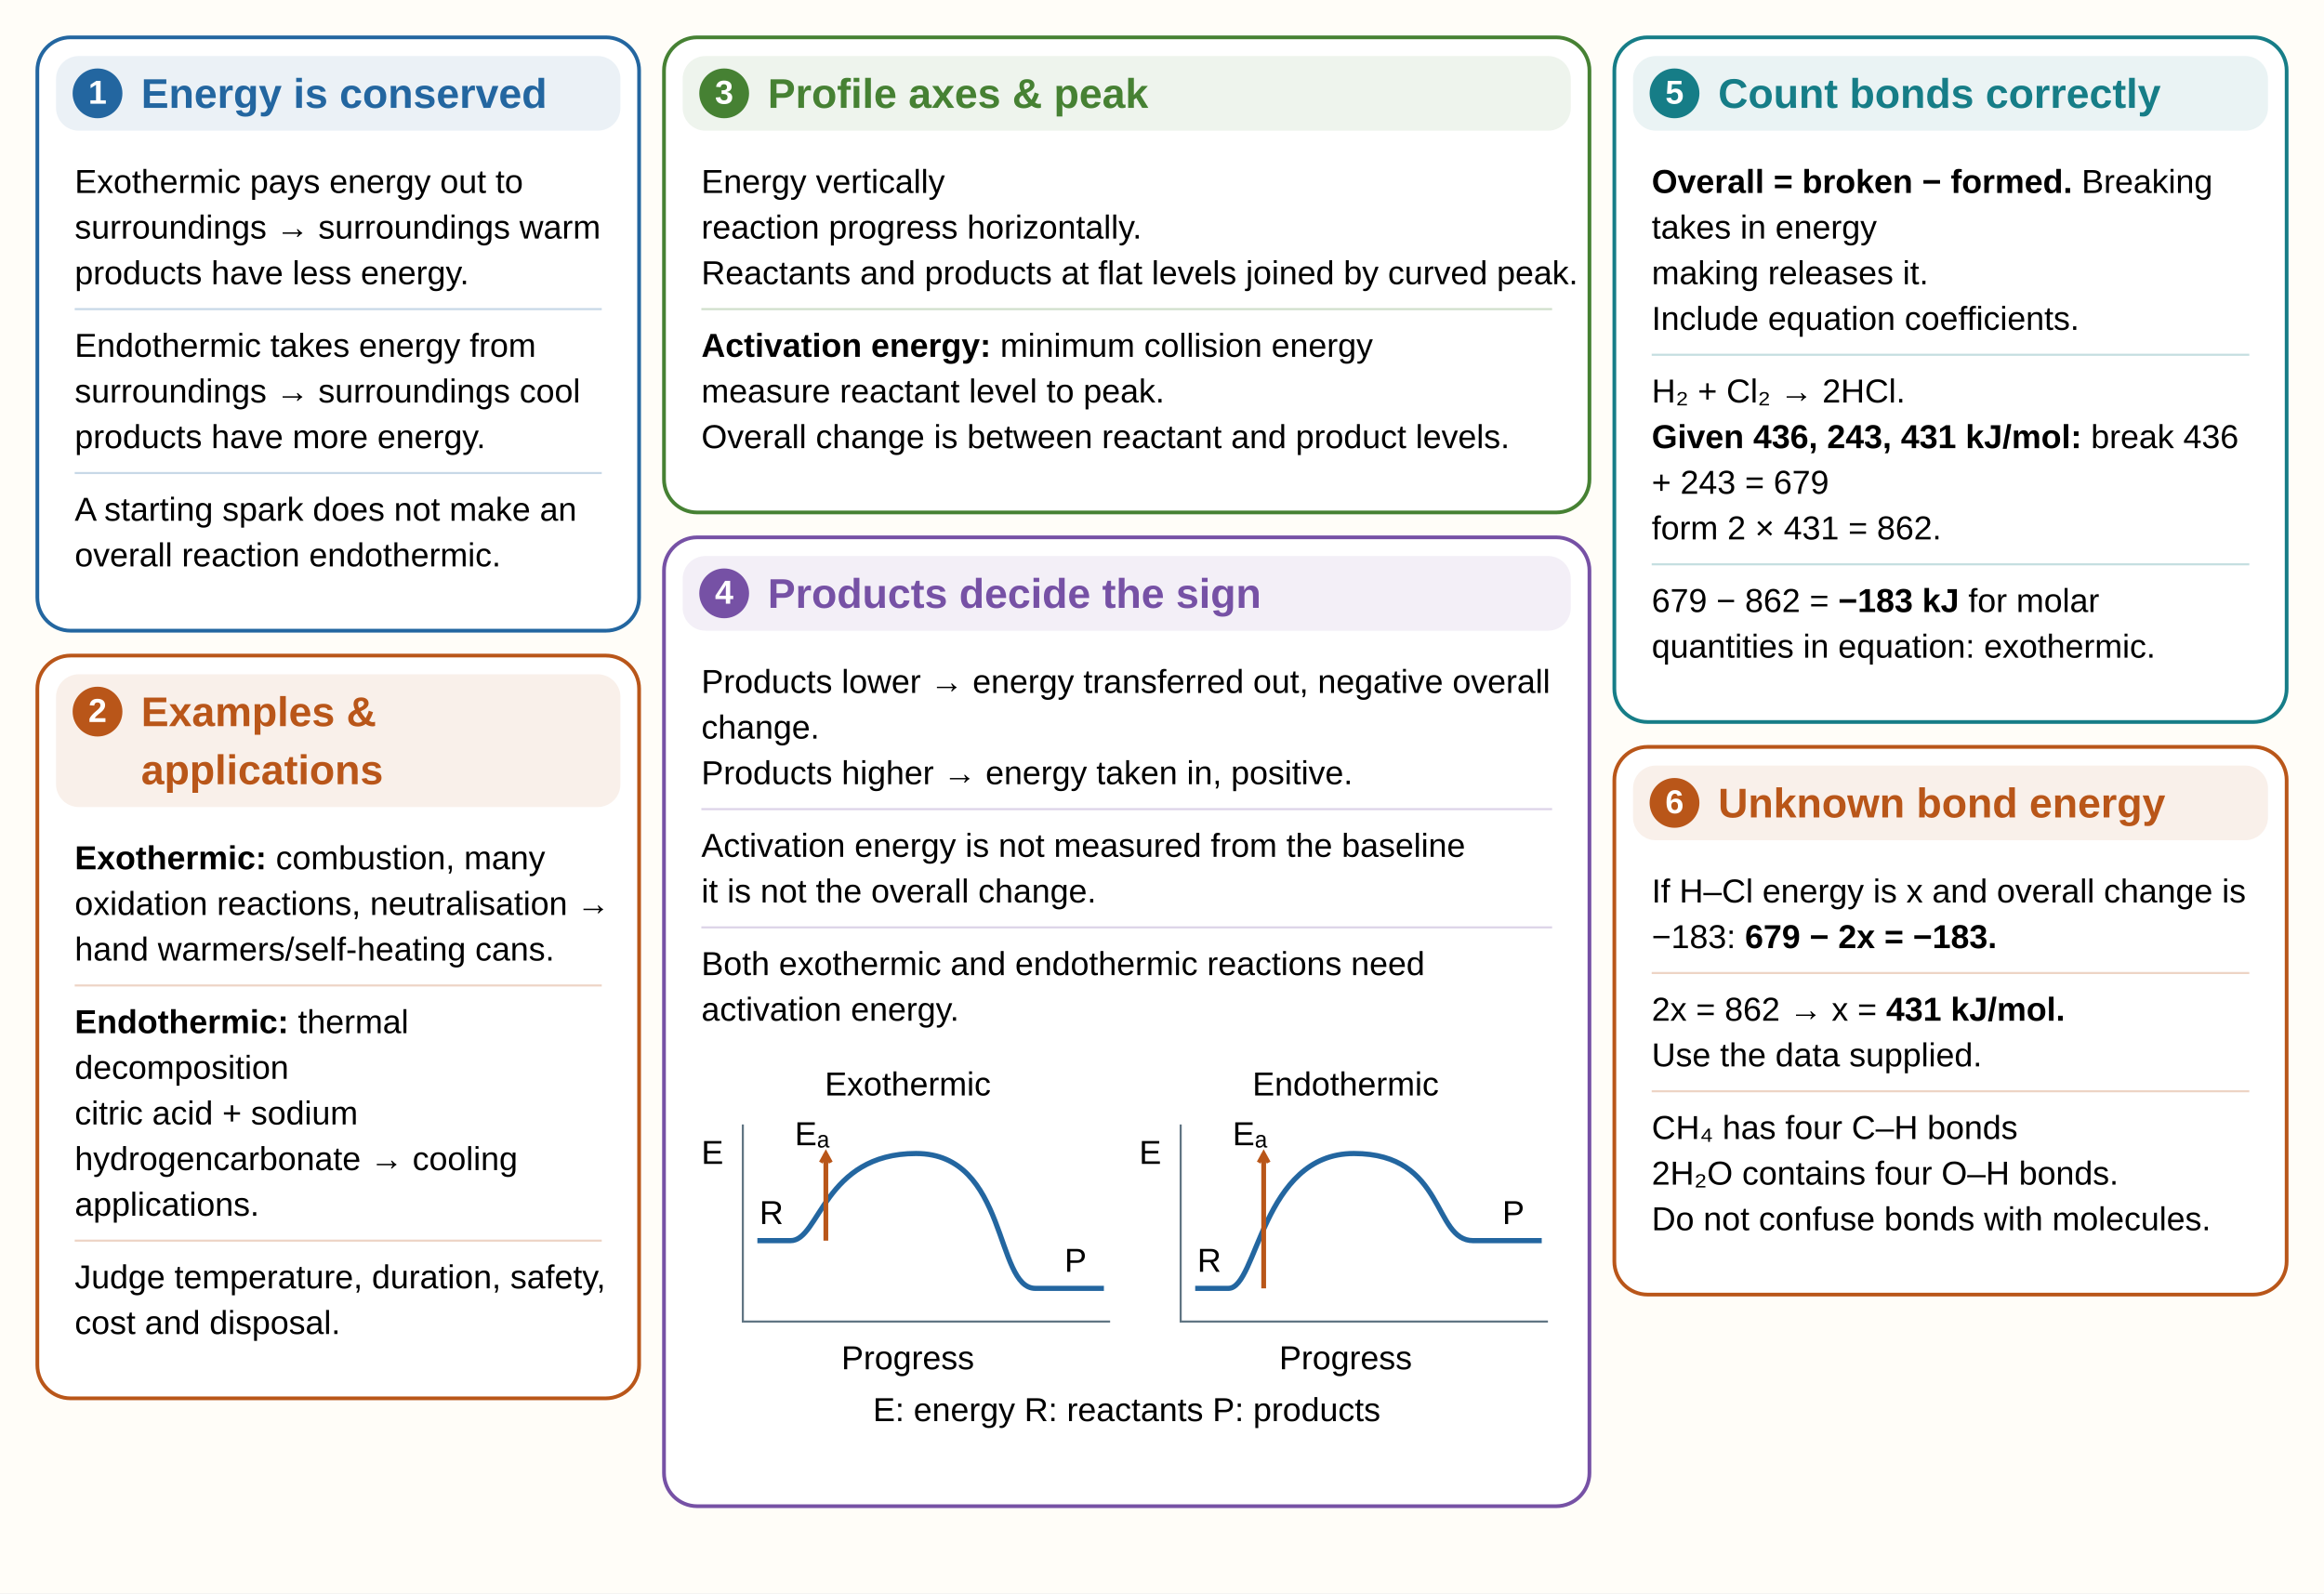
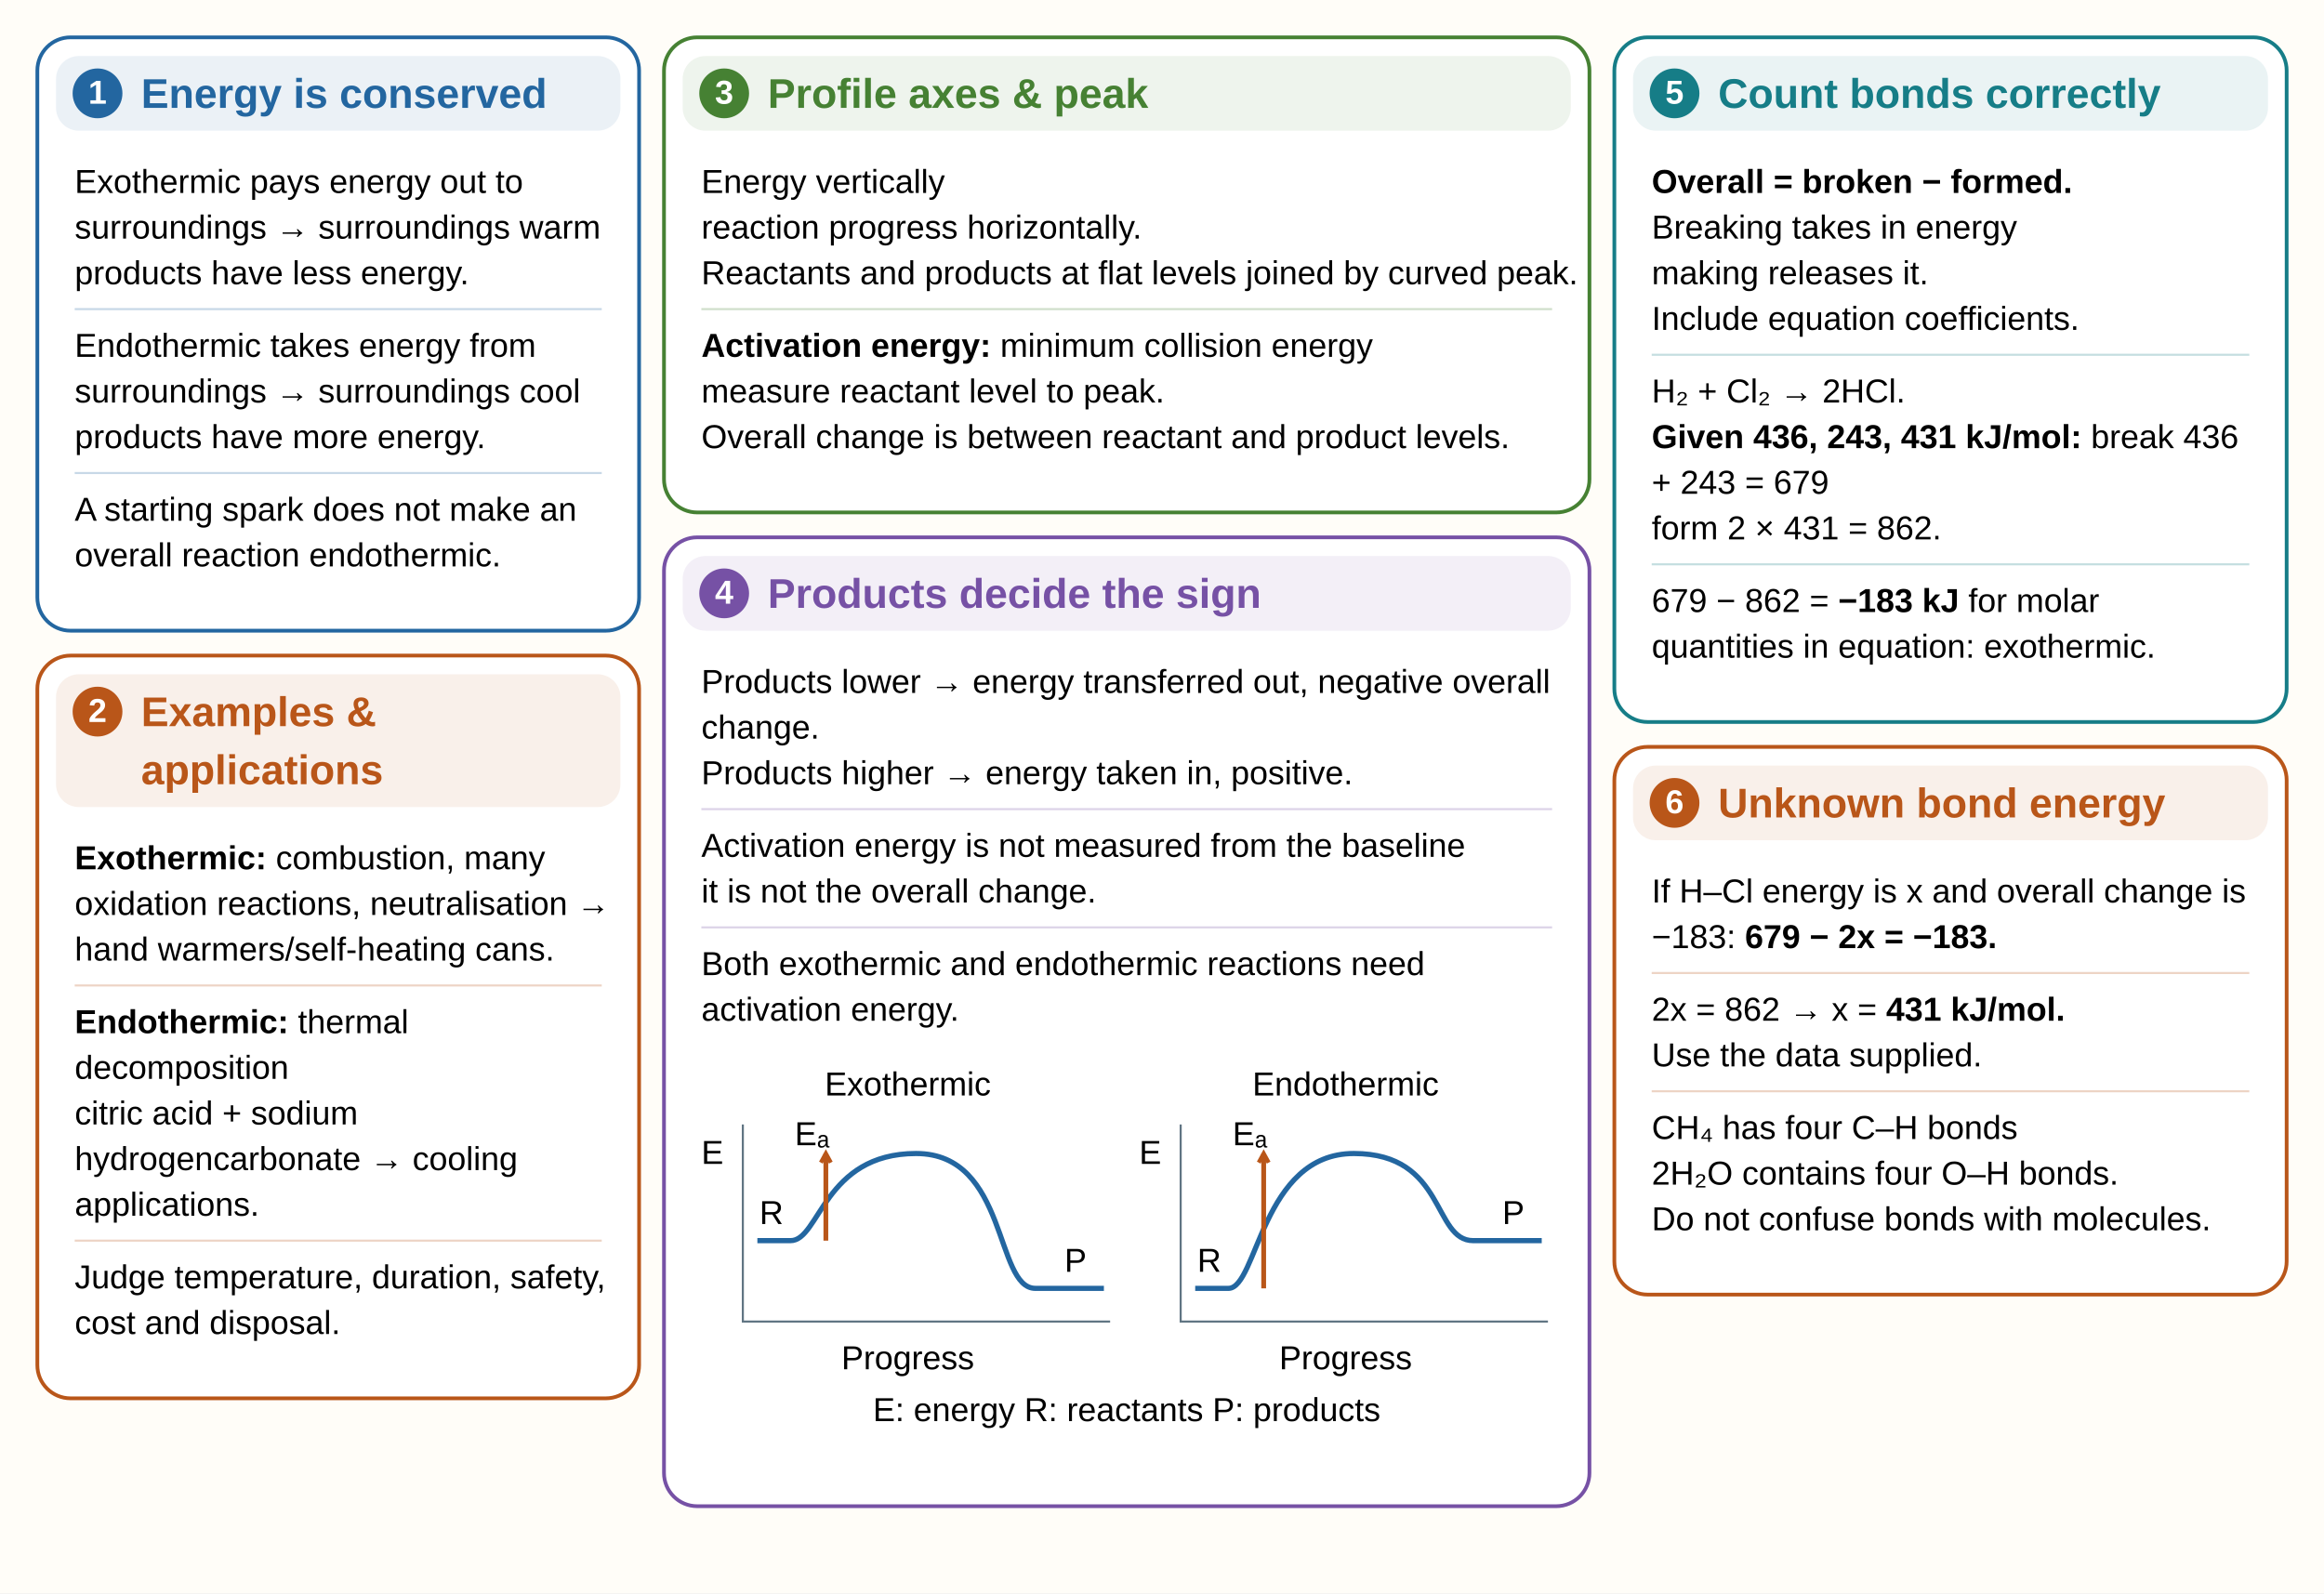
<svg xmlns="http://www.w3.org/2000/svg" width="2400" height="1645.714" viewBox="0 0 1120 768" role="img" aria-labelledby="map-title map-description" data-print-width-mm="277" font-family="Segoe UI,Arial,sans-serif">
  <defs>
    <marker id="arrow-2366a0" viewBox="0 0 10 10" refX="9" refY="5" markerWidth="4" markerHeight="4" orient="auto-start-reverse">
      <path d="M1 1L9 5L1 9" fill="none" stroke="#2366a0" stroke-width="2" stroke-linejoin="round" />
    </marker>
    <marker id="arrow-b95619" viewBox="0 0 10 10" refX="9" refY="5" markerWidth="4" markerHeight="4" orient="auto-start-reverse">
      <path d="M1 1L9 5L1 9" fill="none" stroke="#b95619" stroke-width="2" stroke-linejoin="round" />
    </marker>
    <marker id="arrow-468133" viewBox="0 0 10 10" refX="9" refY="5" markerWidth="4" markerHeight="4" orient="auto-start-reverse">
      <path d="M1 1L9 5L1 9" fill="none" stroke="#468133" stroke-width="2" stroke-linejoin="round" />
    </marker>
    <marker id="arrow-7651a5" viewBox="0 0 10 10" refX="9" refY="5" markerWidth="4" markerHeight="4" orient="auto-start-reverse">
      <path d="M1 1L9 5L1 9" fill="none" stroke="#7651a5" stroke-width="2" stroke-linejoin="round" />
    </marker>
    <marker id="arrow-167d87" viewBox="0 0 10 10" refX="9" refY="5" markerWidth="4" markerHeight="4" orient="auto-start-reverse">
      <path d="M1 1L9 5L1 9" fill="none" stroke="#167d87" stroke-width="2" stroke-linejoin="round" />
    </marker>
    <marker id="arrow-b95619" viewBox="0 0 10 10" refX="9" refY="5" markerWidth="4" markerHeight="4" orient="auto-start-reverse">
      <path d="M1 1L9 5L1 9" fill="none" stroke="#b95619" stroke-width="2" stroke-linejoin="round" />
    </marker>
  </defs>
  <rect width="1120" height="768" fill="#fffdf8" />
  <g class="map-section" id="section-1" data-source-panel="0" data-bounds="0,0,290,286" transform="translate(18 18)">
    <rect width="290" height="286" rx="16" fill="white" stroke="#2366a0" stroke-width="1.8" />
    <g class="section-heading">
      <rect x="9" y="9" width="272" height="36" rx="11" fill="#2366a0" opacity=".09" />
      <circle cx="29" cy="27" r="12" fill="#2366a0" />
      <text class="diagram-label" x="29" y="32" font-size="16" fill="white" font-weight="700" text-anchor="middle">1</text>
      <text class="panel-title" x="50" y="34" font-size="20" fill="#2366a0" font-weight="700" text-anchor="start">Energy is conserved</text>
    </g>
    <g class="section-body">
      <text class="body-text" x="18" y="75" font-size="16" fill="#000000" font-weight="400" text-anchor="start">Exothermic pays energy out to</text>
      <text class="body-text" x="18" y="97" font-size="16" fill="#000000" font-weight="400" text-anchor="start">surroundings → surroundings warm</text>
      <text class="body-text" x="18" y="119" font-size="16" fill="#000000" font-weight="400" text-anchor="start">products have less energy.</text>
      <path class="section-divider" d="M18 131H272" stroke="#2366a0" stroke-opacity=".25" stroke-width="1" fill="none" />
      <text class="body-text" x="18" y="154" font-size="16" fill="#000000" font-weight="400" text-anchor="start">Endothermic takes energy from</text>
      <text class="body-text" x="18" y="176" font-size="16" fill="#000000" font-weight="400" text-anchor="start">surroundings → surroundings cool</text>
      <text class="body-text" x="18" y="198" font-size="16" fill="#000000" font-weight="400" text-anchor="start">products have more energy.</text>
      <path class="section-divider" d="M18 210H272" stroke="#2366a0" stroke-opacity=".25" stroke-width="1" fill="none" />
      <text class="body-text" x="18" y="233" font-size="16" fill="#000000" font-weight="400" text-anchor="start">A starting spark does not make an</text>
      <text class="body-text" x="18" y="255" font-size="16" fill="#000000" font-weight="400" text-anchor="start">overall reaction endothermic.</text>
    </g>
  </g>
  <g class="map-section" id="section-2" data-source-panel="1" data-bounds="0,0,290,358" transform="translate(18 316)">
    <rect width="290" height="358" rx="16" fill="white" stroke="#b95619" stroke-width="1.8" />
    <g class="section-heading">
      <rect x="9" y="9" width="272" height="64" rx="11" fill="#b95619" opacity=".09" />
      <circle cx="29" cy="27" r="12" fill="#b95619" />
      <text class="diagram-label" x="29" y="32" font-size="16" fill="white" font-weight="700" text-anchor="middle">2</text>
      <text class="panel-title" x="50" y="34" font-size="20" fill="#b95619" font-weight="700" text-anchor="start">Examples &amp;</text>
      <text class="panel-title" x="50" y="62" font-size="20" fill="#b95619" font-weight="700" text-anchor="start">applications</text>
    </g>
    <g class="section-body">
      <text class="body-text" x="18" y="103" font-size="16" fill="#000000" font-weight="400" text-anchor="start">
        <tspan font-weight="700">Exothermic:</tspan> combustion, many</text>
      <text class="body-text" x="18" y="125" font-size="16" fill="#000000" font-weight="400" text-anchor="start">oxidation reactions, neutralisation →</text>
      <text class="body-text" x="18" y="147" font-size="16" fill="#000000" font-weight="400" text-anchor="start">hand warmers/self-heating cans.</text>
      <path class="section-divider" d="M18 159H272" stroke="#b95619" stroke-opacity=".25" stroke-width="1" fill="none" />
      <text class="body-text" x="18" y="182" font-size="16" fill="#000000" font-weight="400" text-anchor="start">
        <tspan font-weight="700">Endothermic:</tspan> thermal</text>
      <text class="body-text" x="18" y="204" font-size="16" fill="#000000" font-weight="400" text-anchor="start">decomposition</text>
      <text class="body-text" x="18" y="226" font-size="16" fill="#000000" font-weight="400" text-anchor="start">citric acid + sodium</text>
      <text class="body-text" x="18" y="248" font-size="16" fill="#000000" font-weight="400" text-anchor="start">hydrogencarbonate → cooling</text>
      <text class="body-text" x="18" y="270" font-size="16" fill="#000000" font-weight="400" text-anchor="start">applications.</text>
      <path class="section-divider" d="M18 282H272" stroke="#b95619" stroke-opacity=".25" stroke-width="1" fill="none" />
      <text class="body-text" x="18" y="305" font-size="16" fill="#000000" font-weight="400" text-anchor="start">Judge temperature, duration, safety,</text>
      <text class="body-text" x="18" y="327" font-size="16" fill="#000000" font-weight="400" text-anchor="start">cost and disposal.</text>
    </g>
  </g>
  <g class="map-section" id="section-3" data-source-panel="2" data-bounds="0,0,446,229" transform="translate(320 18)">
    <rect width="446" height="229" rx="16" fill="white" stroke="#468133" stroke-width="1.8" />
    <g class="section-heading">
      <rect x="9" y="9" width="428" height="36" rx="11" fill="#468133" opacity=".09" />
      <circle cx="29" cy="27" r="12" fill="#468133" />
      <text class="diagram-label" x="29" y="32" font-size="16" fill="white" font-weight="700" text-anchor="middle">3</text>
      <text class="panel-title" x="50" y="34" font-size="20" fill="#468133" font-weight="700" text-anchor="start">Profile axes &amp; peak</text>
    </g>
    <g class="section-body">
      <text class="body-text" x="18" y="75" font-size="16" fill="#000000" font-weight="400" text-anchor="start">Energy vertically</text>
      <text class="body-text" x="18" y="97" font-size="16" fill="#000000" font-weight="400" text-anchor="start">reaction progress horizontally.</text>
      <text class="body-text" x="18" y="119" font-size="16" fill="#000000" font-weight="400" text-anchor="start">Reactants and products at flat levels joined by curved peak.</text>
      <path class="section-divider" d="M18 131H428" stroke="#468133" stroke-opacity=".25" stroke-width="1" fill="none" />
      <text class="body-text" x="18" y="154" font-size="16" fill="#000000" font-weight="400" text-anchor="start">
        <tspan font-weight="700">Activation</tspan>
        <tspan font-weight="700">energy:</tspan> minimum collision energy</text>
      <text class="body-text" x="18" y="176" font-size="16" fill="#000000" font-weight="400" text-anchor="start">measure reactant level to peak.</text>
      <text class="body-text" x="18" y="198" font-size="16" fill="#000000" font-weight="400" text-anchor="start">Overall change is between reactant and product levels.</text>
    </g>
  </g>
  <g class="map-section" id="section-4" data-source-panel="3" data-bounds="0,0,446,467" transform="translate(320 259)">
    <rect width="446" height="467" rx="16" fill="white" stroke="#7651a5" stroke-width="1.8" />
    <g class="section-heading">
      <rect x="9" y="9" width="428" height="36" rx="11" fill="#7651a5" opacity=".09" />
      <circle cx="29" cy="27" r="12" fill="#7651a5" />
      <text class="diagram-label" x="29" y="32" font-size="16" fill="white" font-weight="700" text-anchor="middle">4</text>
      <text class="panel-title" x="50" y="34" font-size="20" fill="#7651a5" font-weight="700" text-anchor="start">Products decide the sign</text>
    </g>
    <g class="section-body">
      <text class="body-text" x="18" y="75" font-size="16" fill="#000000" font-weight="400" text-anchor="start">Products lower → energy transferred out, negative overall</text>
      <text class="body-text" x="18" y="97" font-size="16" fill="#000000" font-weight="400" text-anchor="start">change.</text>
      <text class="body-text" x="18" y="119" font-size="16" fill="#000000" font-weight="400" text-anchor="start">Products higher → energy taken in, positive.</text>
      <path class="section-divider" d="M18 131H428" stroke="#7651a5" stroke-opacity=".25" stroke-width="1" fill="none" />
      <text class="body-text" x="18" y="154" font-size="16" fill="#000000" font-weight="400" text-anchor="start">Activation energy is not measured from the baseline</text>
      <text class="body-text" x="18" y="176" font-size="16" fill="#000000" font-weight="400" text-anchor="start">it is not the overall change.</text>
      <path class="section-divider" d="M18 188H428" stroke="#7651a5" stroke-opacity=".25" stroke-width="1" fill="none" />
      <text class="body-text" x="18" y="211" font-size="16" fill="#000000" font-weight="400" text-anchor="start">Both exothermic and endothermic reactions need</text>
      <text class="body-text" x="18" y="233" font-size="16" fill="#000000" font-weight="400" text-anchor="start">activation energy.</text>
      <g transform="translate(18 251)">
        <g class="concept-illustration">
          <g transform="translate(0.0 0)">
            <text class="diagram-label" x="99.5" y="18" font-size="16" fill="#000000" text-anchor="middle">Exothermic</text>
            <path d="M20 32V127H197.0" stroke="#607583" fill="none" />
            <text class="diagram-label" x="0" y="51" font-size="16" fill="#000000" text-anchor="start">E</text>
            <path d="M27 88H43C57 88 59 46 103.48 46S141.29 111 161.0 111H194.0" stroke="#2366a0" stroke-width="2.5" fill="none" />
            <text class="diagram-label" x="28" y="80" font-size="16" fill="#000000" text-anchor="start">R</text>
            <text class="diagram-label" x="175.0" y="103" font-size="16" fill="#000000" text-anchor="start">P</text>
            <path d="M60 88L60 46" stroke="#b95619" stroke-width="2.3" fill="none" />
            <path d="M62.397 50.388L60 46L57.603 50.388" stroke="#b95619" stroke-width="2" fill="none" />
            <text class="diagram-label" x="45" y="42" font-size="16" fill="#000000" text-anchor="start">Eₐ</text>
            <text class="diagram-label" x="99.5" y="150" font-size="16" fill="#000000" text-anchor="middle">Progress</text>
          </g>
          <g transform="translate(211.0 0)">
            <text class="diagram-label" x="99.5" y="18" font-size="16" fill="#000000" text-anchor="middle">Endothermic</text>
            <path d="M20 32V127H197.0" stroke="#607583" fill="none" />
            <text class="diagram-label" x="0" y="51" font-size="16" fill="#000000" text-anchor="start">E</text>
            <path d="M27 111H43C57 111 59 46 103.48 46S141.29 88 161.0 88H194.0" stroke="#2366a0" stroke-width="2.5" fill="none" />
            <text class="diagram-label" x="28" y="103" font-size="16" fill="#000000" text-anchor="start">R</text>
            <text class="diagram-label" x="175.0" y="80" font-size="16" fill="#000000" text-anchor="start">P</text>
            <path d="M60 111L60 46" stroke="#b95619" stroke-width="2.3" fill="none" />
            <path d="M62.397 50.388L60 46L57.603 50.388" stroke="#b95619" stroke-width="2" fill="none" />
            <text class="diagram-label" x="45" y="42" font-size="16" fill="#000000" text-anchor="start">Eₐ</text>
            <text class="diagram-label" x="99.5" y="150" font-size="16" fill="#000000" text-anchor="middle">Progress</text>
          </g>
          <text class="diagram-label" x="205.0" y="175" font-size="16" fill="#000000" text-anchor="middle">E: energy    R: reactants    P: products</text>
        </g>
      </g>
    </g>
  </g>
  <g class="map-section" id="section-5" data-source-panel="4" data-bounds="0,0,324,330" transform="translate(778 18)">
    <rect width="324" height="330" rx="16" fill="white" stroke="#167d87" stroke-width="1.8" />
    <g class="section-heading">
      <rect x="9" y="9" width="306" height="36" rx="11" fill="#167d87" opacity=".09" />
      <circle cx="29" cy="27" r="12" fill="#167d87" />
      <text class="diagram-label" x="29" y="32" font-size="16" fill="white" font-weight="700" text-anchor="middle">5</text>
      <text class="panel-title" x="50" y="34" font-size="20" fill="#167d87" font-weight="700" text-anchor="start">Count bonds correctly</text>
    </g>
    <g class="section-body">
      <text class="body-text" x="18" y="75" font-size="16" fill="#000000" font-weight="400" text-anchor="start">
        <tspan font-weight="700">Overall</tspan>
        <tspan font-weight="700">=</tspan>
        <tspan font-weight="700">broken</tspan>
        <tspan font-weight="700">−</tspan>
-         <tspan font-weight="700">formed.</tspan> Breaking</text>
-       <text class="body-text" x="18" y="97" font-size="16" fill="#000000" font-weight="400" text-anchor="start">takes in energy</text>
+         <tspan font-weight="700">formed.</tspan>
+       </text>
+       <text class="body-text" x="18" y="97" font-size="16" fill="#000000" font-weight="400" text-anchor="start">Breaking takes in energy</text>
      <text class="body-text" x="18" y="119" font-size="16" fill="#000000" font-weight="400" text-anchor="start">making releases it.</text>
      <text class="body-text" x="18" y="141" font-size="16" fill="#000000" font-weight="400" text-anchor="start">Include equation coefficients.</text>
      <path class="section-divider" d="M18 153H306" stroke="#167d87" stroke-opacity=".25" stroke-width="1" fill="none" />
      <text class="body-text" x="18" y="176" font-size="16" fill="#000000" font-weight="400" text-anchor="start">H₂ + Cl₂ → 2HCl.</text>
      <text class="body-text" x="18" y="198" font-size="16" fill="#000000" font-weight="400" text-anchor="start">
        <tspan font-weight="700">Given</tspan>
        <tspan font-weight="700">436,</tspan>
        <tspan font-weight="700">243,</tspan>
        <tspan font-weight="700">431</tspan>
        <tspan font-weight="700">kJ/mol:</tspan> break 436</text>
      <text class="body-text" x="18" y="220" font-size="16" fill="#000000" font-weight="400" text-anchor="start">+ 243 = 679</text>
      <text class="body-text" x="18" y="242" font-size="16" fill="#000000" font-weight="400" text-anchor="start">form 2 × 431 = 862.</text>
      <path class="section-divider" d="M18 254H306" stroke="#167d87" stroke-opacity=".25" stroke-width="1" fill="none" />
      <text class="body-text" x="18" y="277" font-size="16" fill="#000000" font-weight="400" text-anchor="start">679 − 862 = <tspan font-weight="700">−183</tspan>
        <tspan font-weight="700">kJ</tspan> for molar</text>
      <text class="body-text" x="18" y="299" font-size="16" fill="#000000" font-weight="400" text-anchor="start">quantities in equation: exothermic.</text>
    </g>
  </g>
  <g class="map-section" id="section-6" data-source-panel="5" data-bounds="0,0,324,264" transform="translate(778 360)">
    <rect width="324" height="264" rx="16" fill="white" stroke="#b95619" stroke-width="1.8" />
    <g class="section-heading">
      <rect x="9" y="9" width="306" height="36" rx="11" fill="#b95619" opacity=".09" />
      <circle cx="29" cy="27" r="12" fill="#b95619" />
      <text class="diagram-label" x="29" y="32" font-size="16" fill="white" font-weight="700" text-anchor="middle">6</text>
      <text class="panel-title" x="50" y="34" font-size="20" fill="#b95619" font-weight="700" text-anchor="start">Unknown bond energy</text>
    </g>
    <g class="section-body">
      <text class="body-text" x="18" y="75" font-size="16" fill="#000000" font-weight="400" text-anchor="start">If H–Cl energy is x and overall change is</text>
      <text class="body-text" x="18" y="97" font-size="16" fill="#000000" font-weight="400" text-anchor="start">−183: <tspan font-weight="700">679</tspan>
        <tspan font-weight="700">−</tspan>
        <tspan font-weight="700">2x</tspan>
        <tspan font-weight="700">=</tspan>
        <tspan font-weight="700">−183.</tspan>
      </text>
      <path class="section-divider" d="M18 109H306" stroke="#b95619" stroke-opacity=".25" stroke-width="1" fill="none" />
      <text class="body-text" x="18" y="132" font-size="16" fill="#000000" font-weight="400" text-anchor="start">2x = 862 → x = <tspan font-weight="700">431</tspan>
        <tspan font-weight="700">kJ/mol.</tspan>
      </text>
      <text class="body-text" x="18" y="154" font-size="16" fill="#000000" font-weight="400" text-anchor="start">Use the data supplied.</text>
      <path class="section-divider" d="M18 166H306" stroke="#b95619" stroke-opacity=".25" stroke-width="1" fill="none" />
      <text class="body-text" x="18" y="189" font-size="16" fill="#000000" font-weight="400" text-anchor="start">CH₄ has four C–H bonds</text>
      <text class="body-text" x="18" y="211" font-size="16" fill="#000000" font-weight="400" text-anchor="start">2H₂O contains four O–H bonds.</text>
      <text class="body-text" x="18" y="233" font-size="16" fill="#000000" font-weight="400" text-anchor="start">Do not confuse bonds with molecules.</text>
    </g>
  </g>
</svg>
